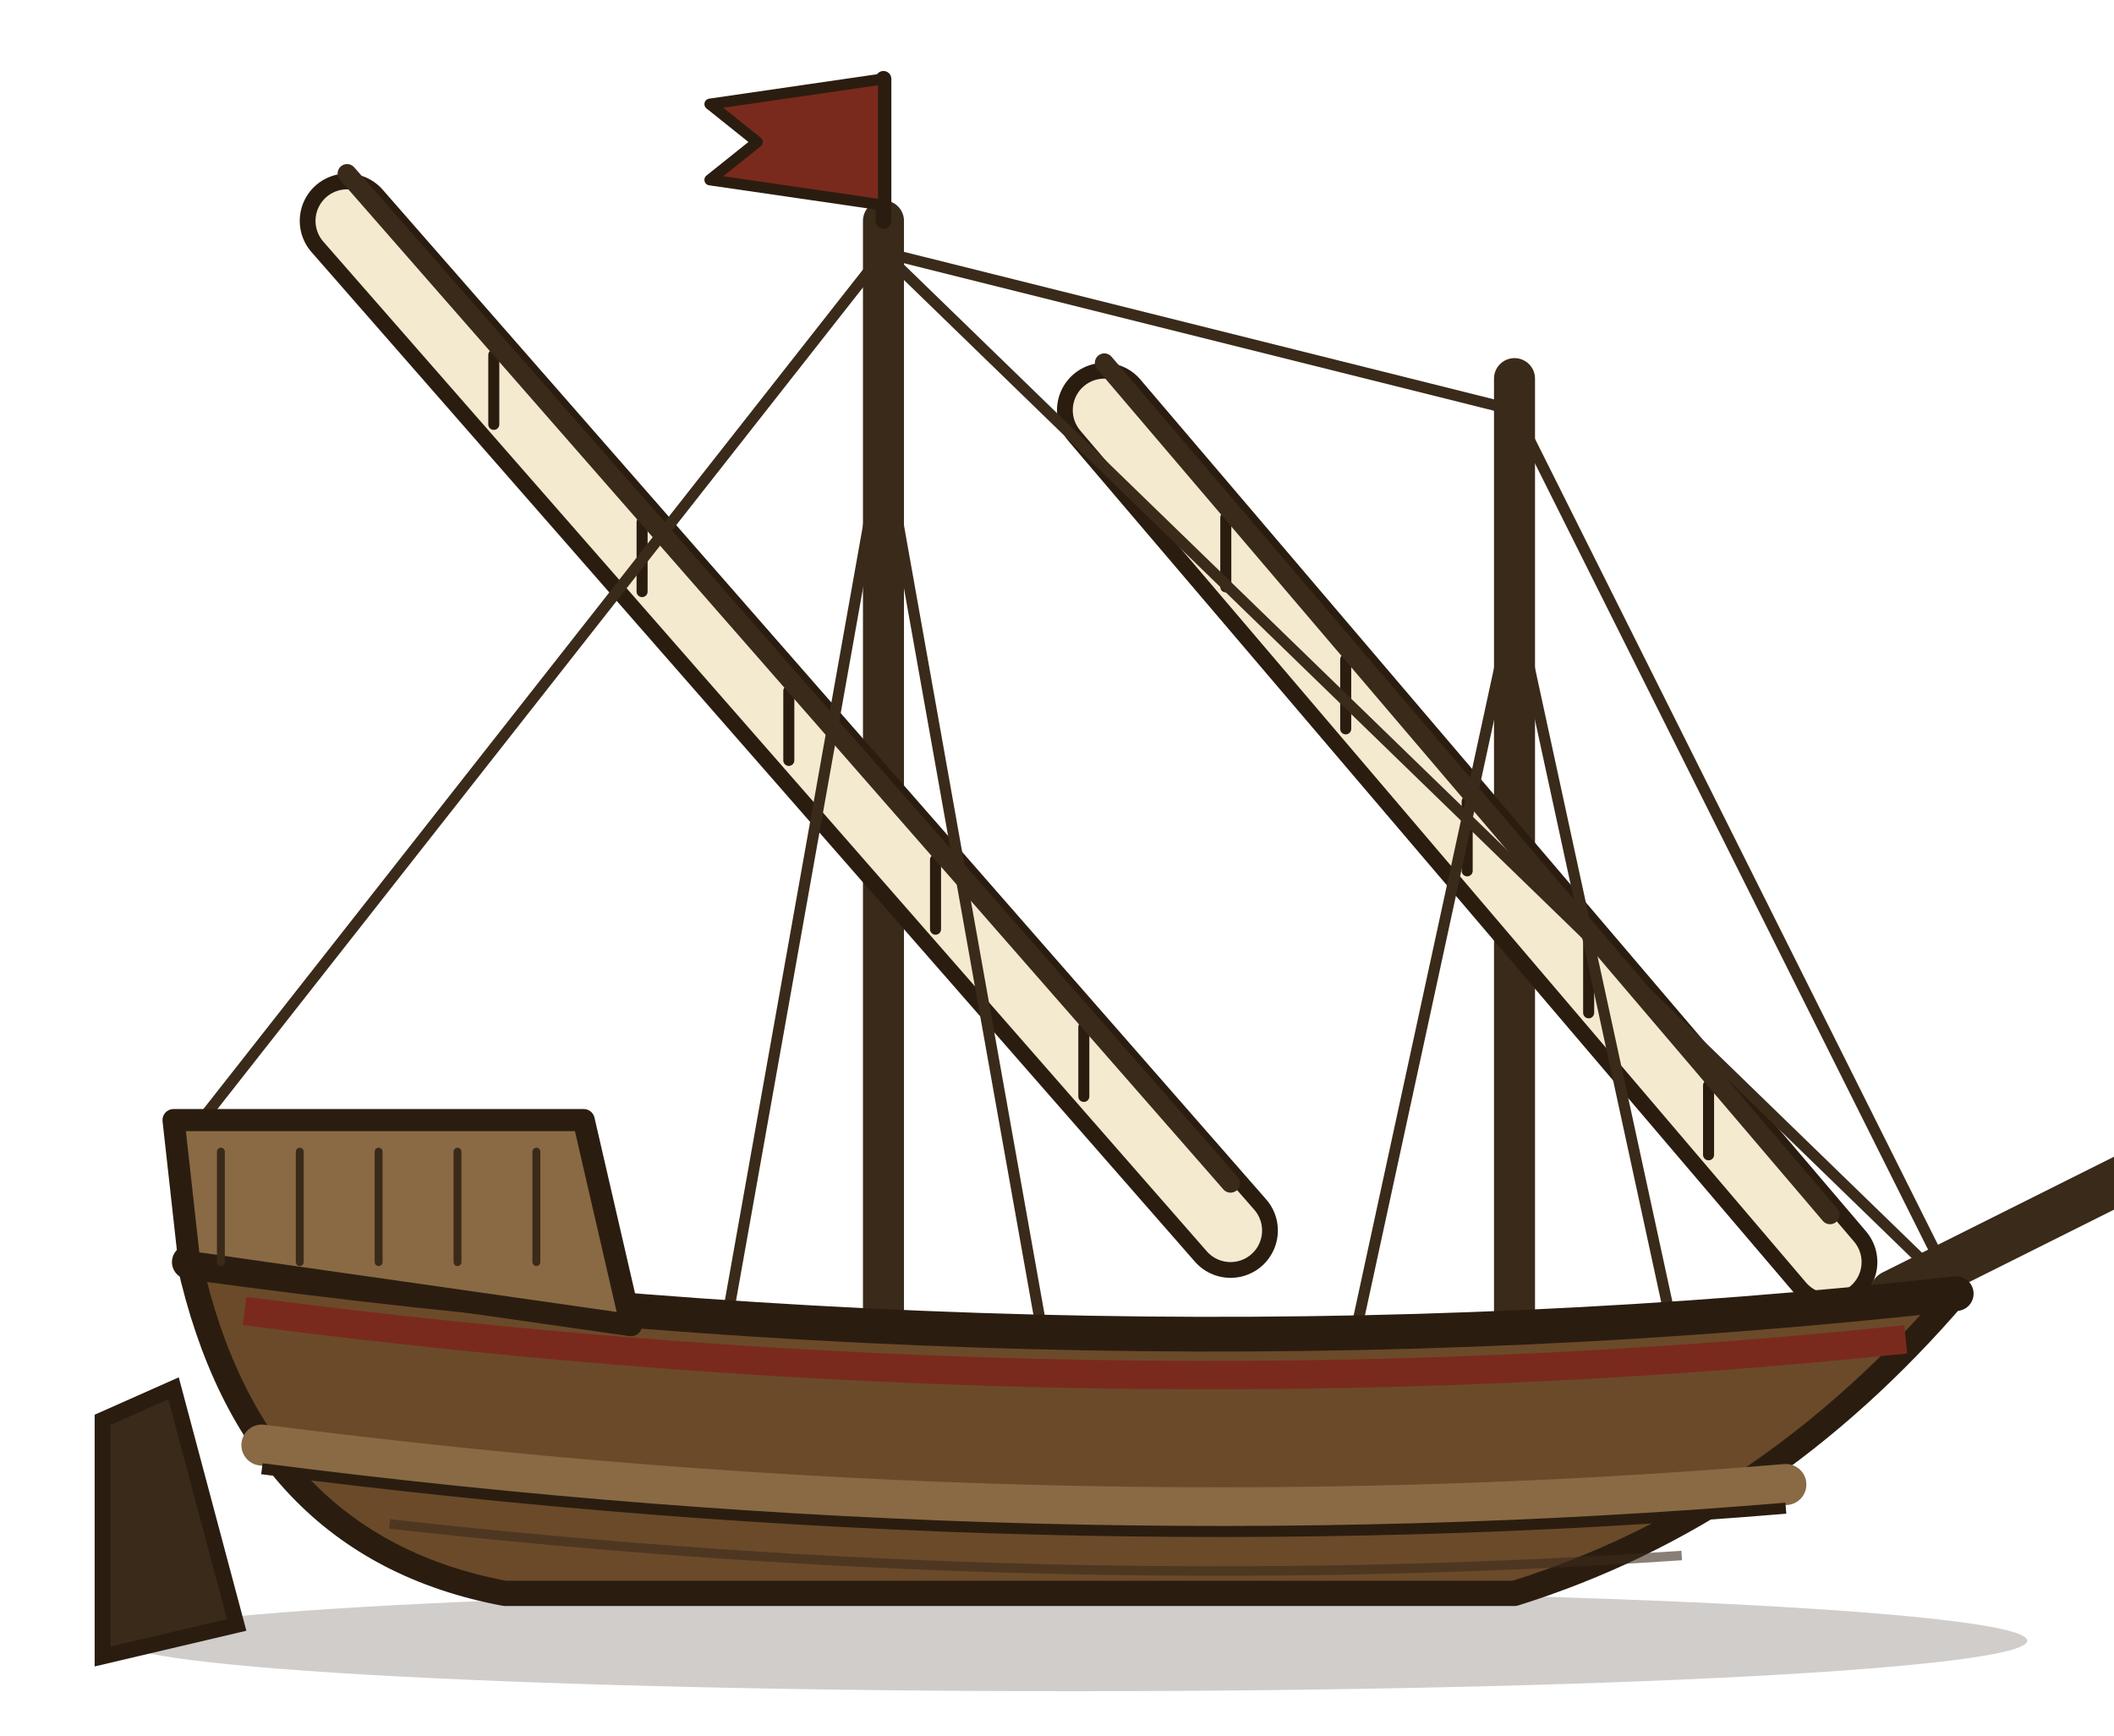
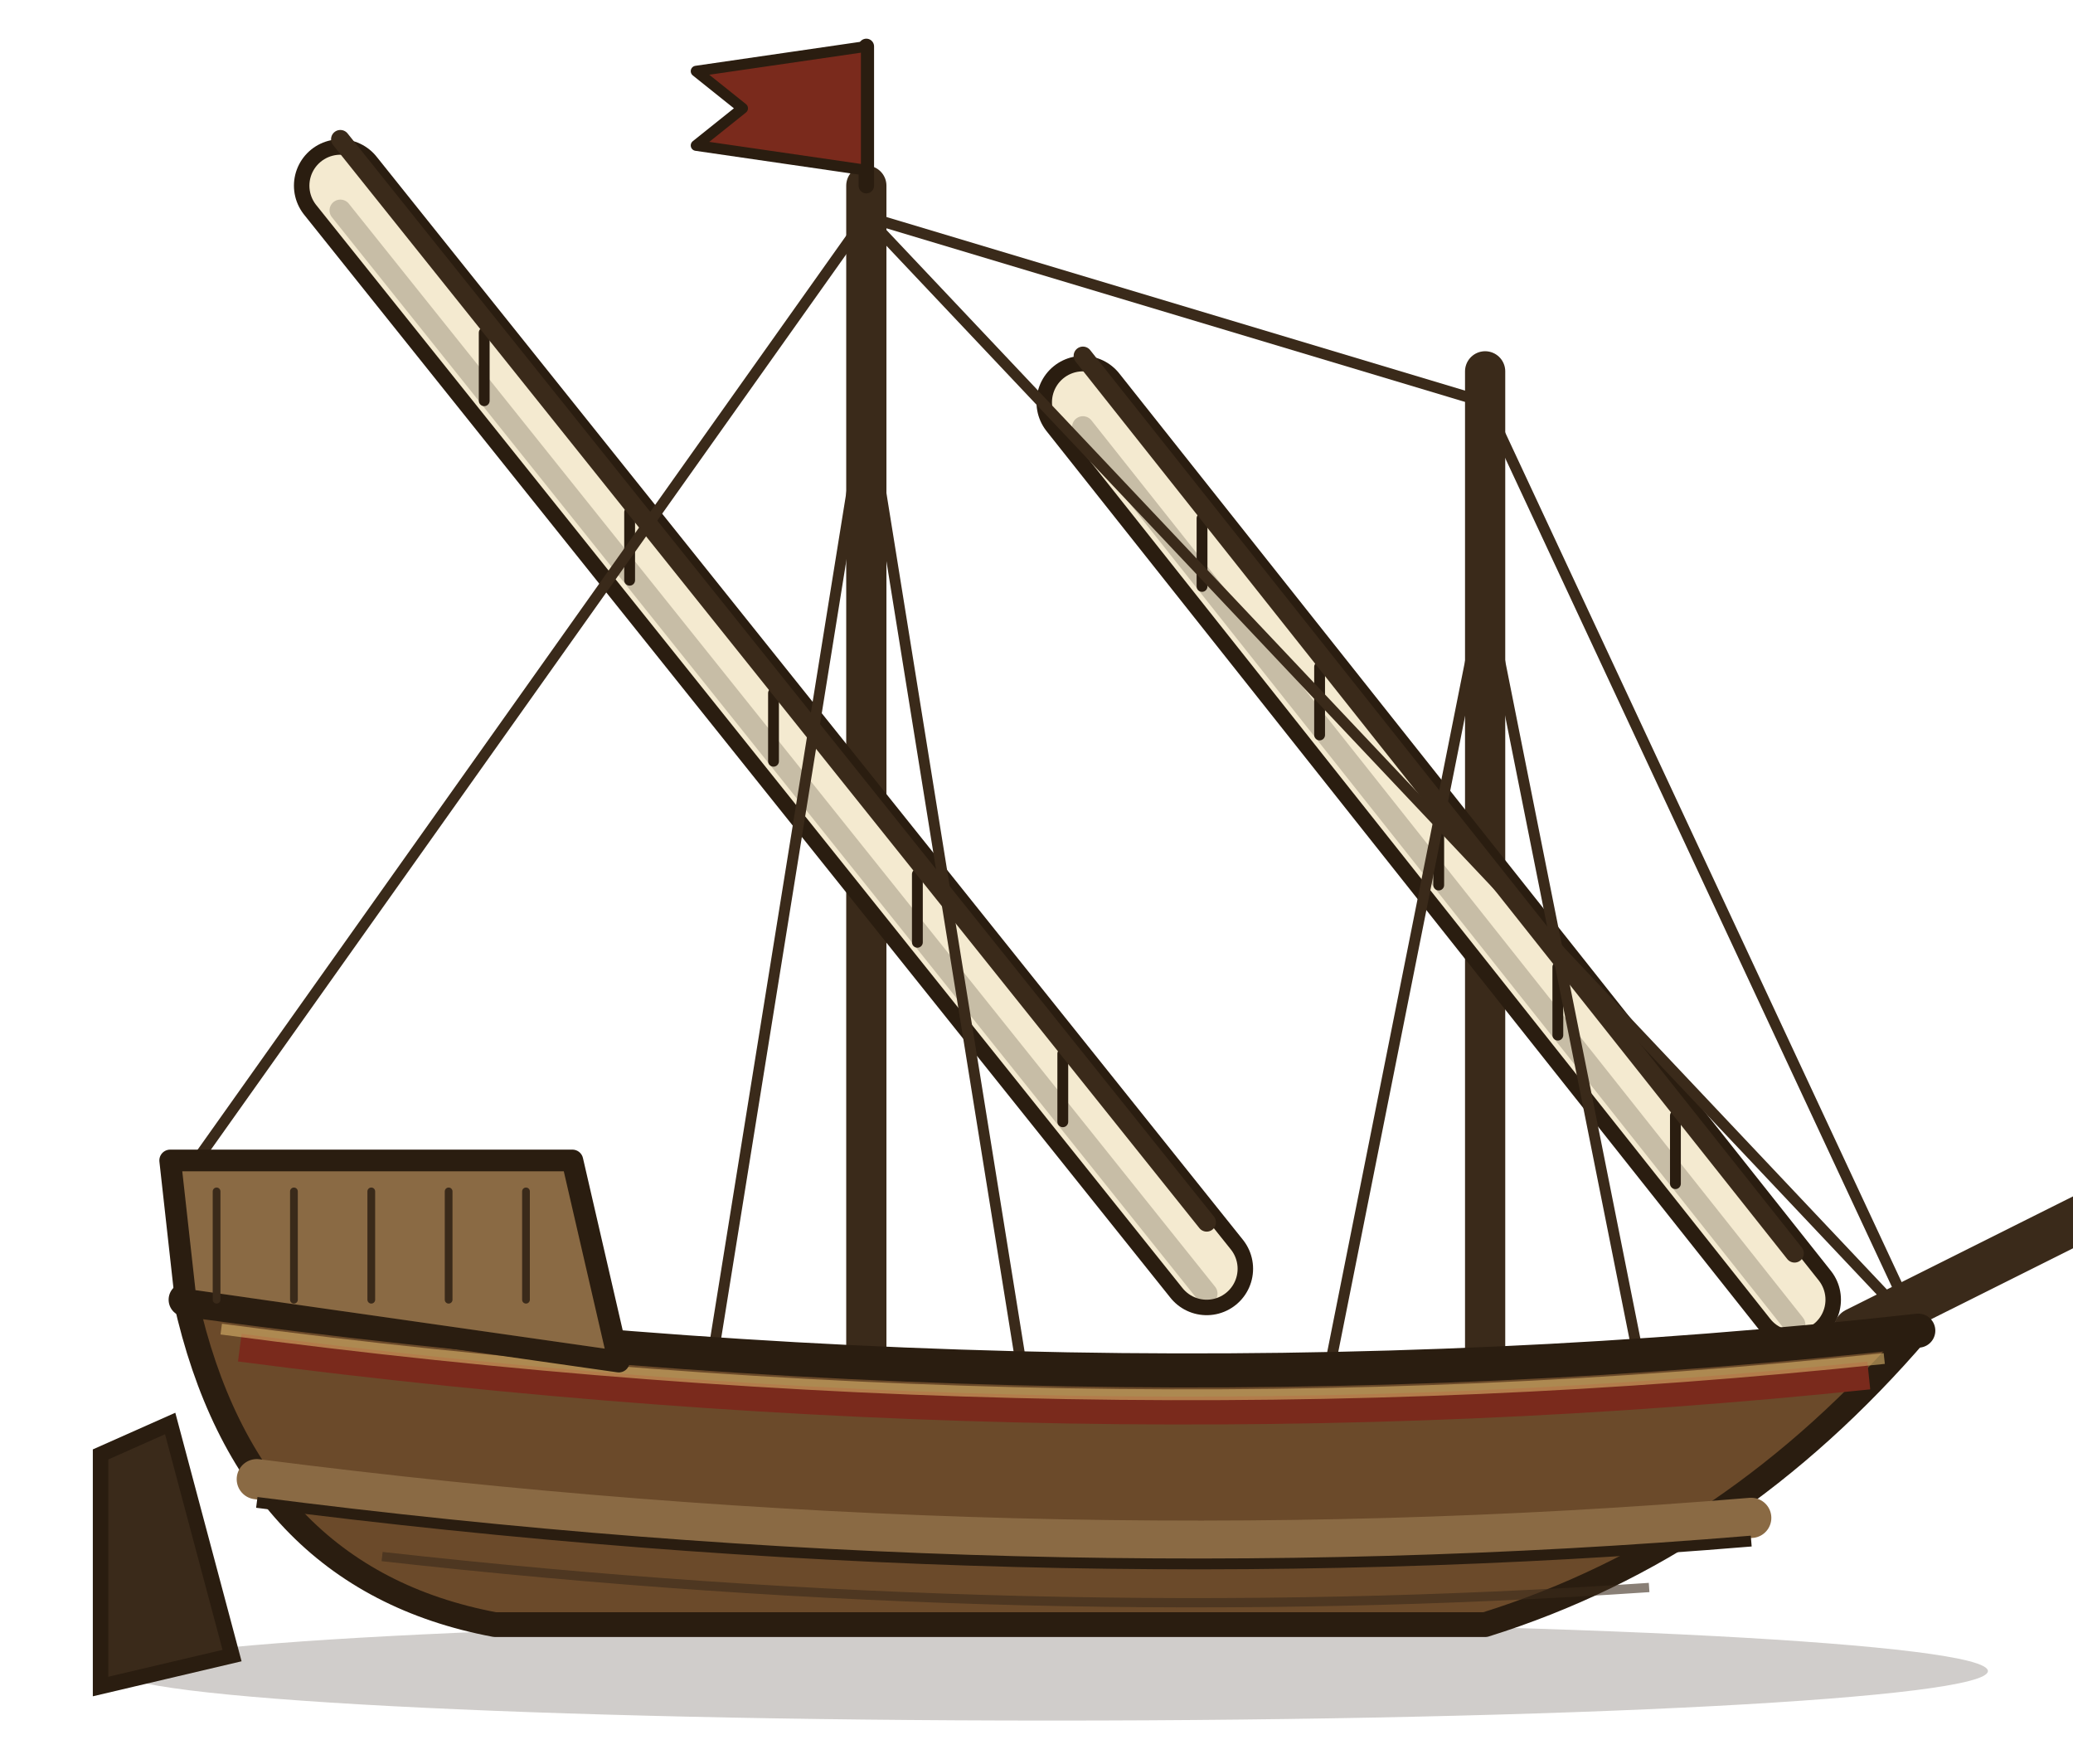
- <svg xmlns="http://www.w3.org/2000/svg" viewBox="0 0 134 110" width="134" height="110" role="img" aria-label="caravel">
-   <g transform="translate(0 0) scale(1) translate(12 102)">
+ <svg xmlns="http://www.w3.org/2000/svg" viewBox="0 0 134 114" width="134" height="114" role="img" aria-label="caravel">
+   <g transform="translate(0 0) scale(1) translate(12 106)">
    <ellipse cx="56" cy="2" rx="60.5" ry="3.2" fill="#2a1d10" opacity=".22" />
-     <path d="M44 -17.875 L44 -88" stroke="#3a2a1a" stroke-width="2.6" fill="none" stroke-linecap="round" />
-     <path d="M66 -24 L10 -88" stroke="#2a1d10" stroke-width="1.4" fill="none" stroke-linecap="round" />
-     <path d="M66 -24 Q38 -56 10 -88" stroke="#2a1d10" stroke-width="6" fill="none" stroke-linecap="round" />
-     <path d="M66 -24 Q38 -56 10 -88" stroke="#f4ead0" stroke-width="4" fill="none" stroke-linecap="round" />
-     <path d="M56.7 -36.9 L56.7 -32.5" stroke="#2a1d10" stroke-width="0.7" fill="none" stroke-linecap="round" />
-     <path d="M47.3 -47.5 L47.3 -43.1" stroke="#2a1d10" stroke-width="0.7" fill="none" stroke-linecap="round" />
-     <path d="M38 -58.2 L38 -53.8" stroke="#2a1d10" stroke-width="0.7" fill="none" stroke-linecap="round" />
-     <path d="M28.7 -68.9 L28.7 -64.5" stroke="#2a1d10" stroke-width="0.7" fill="none" stroke-linecap="round" />
-     <path d="M19.3 -79.5 L19.3 -75.1" stroke="#2a1d10" stroke-width="0.7" fill="none" stroke-linecap="round" />
-     <path d="M66 -24 Q38 -56 10 -88" stroke="#3a2a1a" stroke-width="1.2" fill="none" transform="translate(0 -3)" stroke-linecap="round" />
-     <path d="M44 -74 L34 -17.875" stroke="#3a2a1a" stroke-width="0.7" fill="none" stroke-linecap="round" />
-     <path d="M44 -74 L54 -17.875" stroke="#3a2a1a" stroke-width="0.7" fill="none" stroke-linecap="round" />
-     <path d="M84 -17.875 L84 -78" stroke="#3a2a1a" stroke-width="2.6" fill="none" stroke-linecap="round" />
-     <path d="M104 -22 L58 -76" stroke="#2a1d10" stroke-width="1.4" fill="none" stroke-linecap="round" />
-     <path d="M104 -22 Q81 -49 58 -76" stroke="#2a1d10" stroke-width="6" fill="none" stroke-linecap="round" />
-     <path d="M104 -22 Q81 -49 58 -76" stroke="#f4ead0" stroke-width="4" fill="none" stroke-linecap="round" />
-     <path d="M96.3 -33.2 L96.3 -28.8" stroke="#2a1d10" stroke-width="0.7" fill="none" stroke-linecap="round" />
-     <path d="M88.7 -42.2 L88.7 -37.8" stroke="#2a1d10" stroke-width="0.7" fill="none" stroke-linecap="round" />
-     <path d="M81 -51.2 L81 -46.8" stroke="#2a1d10" stroke-width="0.7" fill="none" stroke-linecap="round" />
-     <path d="M73.3 -60.2 L73.3 -55.8" stroke="#2a1d10" stroke-width="0.7" fill="none" stroke-linecap="round" />
-     <path d="M65.7 -69.2 L65.7 -64.8" stroke="#2a1d10" stroke-width="0.7" fill="none" stroke-linecap="round" />
-     <path d="M104 -22 Q81 -49 58 -76" stroke="#3a2a1a" stroke-width="1.2" fill="none" transform="translate(0 -3)" stroke-linecap="round" />
-     <path d="M84 -64 L74 -17.875" stroke="#3a2a1a" stroke-width="0.7" fill="none" stroke-linecap="round" />
-     <path d="M84 -64 L94 -17.875" stroke="#3a2a1a" stroke-width="0.7" fill="none" stroke-linecap="round" />
-     <path d="M44 -86 L112 -20" stroke="#3a2a1a" stroke-width="0.7" fill="none" stroke-linecap="round" />
-     <path d="M44 -86 L0 -30" stroke="#3a2a1a" stroke-width="0.7" fill="none" stroke-linecap="round" />
-     <path d="M84 -76 L112 -20" stroke="#3a2a1a" stroke-width="0.7" fill="none" stroke-linecap="round" />
-     <path d="M44 -86 L84 -76" stroke="#3a2a1a" stroke-width="0.7" fill="none" stroke-linecap="round" />
+     <path d="M44 -17.875 L44 -94" stroke="#3a2a1a" stroke-width="2.6" fill="none" stroke-linecap="round" />
+     <path d="M66 -24 L10 -94" stroke="#2a1d10" stroke-width="1.4" fill="none" stroke-linecap="round" />
+     <path d="M66 -24 Q38 -59 10 -94" stroke="#2a1d10" stroke-width="6" fill="none" stroke-linecap="round" />
+     <path d="M66 -24 Q38 -59 10 -94" stroke="#f4ead0" stroke-width="4" fill="none" stroke-linecap="round" />
+     <path d="M56.7 -37.9 L56.7 -33.5" stroke="#2a1d10" stroke-width="0.7" fill="none" stroke-linecap="round" />
+     <path d="M47.3 -49.5 L47.3 -45.1" stroke="#2a1d10" stroke-width="0.7" fill="none" stroke-linecap="round" />
+     <path d="M38 -61.2 L38 -56.8" stroke="#2a1d10" stroke-width="0.7" fill="none" stroke-linecap="round" />
+     <path d="M28.7 -72.9 L28.7 -68.5" stroke="#2a1d10" stroke-width="0.7" fill="none" stroke-linecap="round" />
+     <path d="M19.3 -84.5 L19.3 -80.1" stroke="#2a1d10" stroke-width="0.7" fill="none" stroke-linecap="round" />
+     <path d="M66 -24 Q38 -59 10 -94" stroke="#2a1d10" stroke-width="1.4" fill="none" transform="translate(0 1.6)" opacity=".22" stroke-linecap="round" />
+     <path d="M66 -24 Q38 -59 10 -94" stroke="#3a2a1a" stroke-width="1.2" fill="none" transform="translate(0 -3)" stroke-linecap="round" />
+     <path d="M44 -80 L34 -17.875" stroke="#3a2a1a" stroke-width="0.7" fill="none" stroke-linecap="round" />
+     <path d="M44 -80 L54 -17.875" stroke="#3a2a1a" stroke-width="0.7" fill="none" stroke-linecap="round" />
+     <path d="M84 -17.875 L84 -82" stroke="#3a2a1a" stroke-width="2.6" fill="none" stroke-linecap="round" />
+     <path d="M104 -22 L58 -80" stroke="#2a1d10" stroke-width="1.4" fill="none" stroke-linecap="round" />
+     <path d="M104 -22 Q81 -51 58 -80" stroke="#2a1d10" stroke-width="6" fill="none" stroke-linecap="round" />
+     <path d="M104 -22 Q81 -51 58 -80" stroke="#f4ead0" stroke-width="4" fill="none" stroke-linecap="round" />
+     <path d="M96.3 -33.9 L96.3 -29.5" stroke="#2a1d10" stroke-width="0.7" fill="none" stroke-linecap="round" />
+     <path d="M88.7 -43.5 L88.7 -39.1" stroke="#2a1d10" stroke-width="0.7" fill="none" stroke-linecap="round" />
+     <path d="M81 -53.2 L81 -48.8" stroke="#2a1d10" stroke-width="0.7" fill="none" stroke-linecap="round" />
+     <path d="M73.3 -62.9 L73.3 -58.5" stroke="#2a1d10" stroke-width="0.7" fill="none" stroke-linecap="round" />
+     <path d="M65.7 -72.5 L65.7 -68.1" stroke="#2a1d10" stroke-width="0.7" fill="none" stroke-linecap="round" />
+     <path d="M104 -22 Q81 -51 58 -80" stroke="#2a1d10" stroke-width="1.4" fill="none" transform="translate(0 1.6)" opacity=".22" stroke-linecap="round" />
+     <path d="M104 -22 Q81 -51 58 -80" stroke="#3a2a1a" stroke-width="1.2" fill="none" transform="translate(0 -3)" stroke-linecap="round" />
+     <path d="M84 -68 L74 -17.875" stroke="#3a2a1a" stroke-width="0.7" fill="none" stroke-linecap="round" />
+     <path d="M84 -68 L94 -17.875" stroke="#3a2a1a" stroke-width="0.7" fill="none" stroke-linecap="round" />
+     <path d="M44 -92 L112 -20" stroke="#3a2a1a" stroke-width="0.7" fill="none" stroke-linecap="round" />
+     <path d="M44 -92 L0 -30" stroke="#3a2a1a" stroke-width="0.7" fill="none" stroke-linecap="round" />
+     <path d="M84 -80 L112 -20" stroke="#3a2a1a" stroke-width="0.7" fill="none" stroke-linecap="round" />
+     <path d="M44 -92 L84 -80" stroke="#3a2a1a" stroke-width="0.7" fill="none" stroke-linecap="round" />
    <path d="M108 -20 L124 -28" stroke="#3a2a1a" stroke-width="3" fill="none" stroke-linecap="round" />
    <path d="M-1 -14 L-5.5 -12 L-5.5 3 L3 1 Z" fill="#3a2a1a" stroke="#2a1d10" stroke-width="1" />
    <path d="M0 -22 Q4 -4 20 -1 L84 -1 Q100 -6 112 -20 Q58 -14 0 -22 Z" fill="#6b4a2a" stroke="#2a1d10" stroke-width="1.6" stroke-linejoin="round" />
    <path d="M12.7 -5.4 Q54.7 -0.7 94.6 -3.4" stroke="#3a2a1a" stroke-width="0.6" opacity=".6" fill="none" />
    <path d="M3.5 -18.9 Q57.9 -11.8 108.8 -17.1" stroke="#7a2a1c" stroke-width="1.8" fill="none" />
    <path d="M4.6 -10.4 Q54.4 -4 101.2 -7.9" stroke="#8a6a44" stroke-width="2.6" fill="none" stroke-linecap="round" />
    <path d="M4.6 -8.9 Q54.4 -2.5 101.2 -6.4" stroke="#2a1d10" stroke-width="0.7" fill="none" />
    <path d="M0 -22 Q58 -14 112 -20" stroke="#2a1d10" stroke-width="2.2" fill="none" stroke-linecap="round" />
+     <path d="M2.3 -20.1 Q57.9 -12.7 109.8 -18.2" stroke="#d9b36a" stroke-width=".7" opacity=".6" fill="none" />
    <path d="M0 -22 L-1 -31 L25 -31 L28 -18 Z" fill="#8a6a44" stroke="#2a1d10" stroke-width="1.4" stroke-linejoin="round" />
    <path d="M2 -29 L2 -22" stroke="#3a2a1a" stroke-width="0.5" fill="none" stroke-linecap="round" />
    <path d="M7 -29 L7 -22" stroke="#3a2a1a" stroke-width="0.5" fill="none" stroke-linecap="round" />
    <path d="M12 -29 L12 -22" stroke="#3a2a1a" stroke-width="0.5" fill="none" stroke-linecap="round" />
    <path d="M17 -29 L17 -22" stroke="#3a2a1a" stroke-width="0.5" fill="none" stroke-linecap="round" />
    <path d="M22 -29 L22 -22" stroke="#3a2a1a" stroke-width="0.5" fill="none" stroke-linecap="round" />
-     <path d="M44 -88 L44 -97" stroke="#2a1d10" stroke-width="1" fill="none" stroke-linecap="round" />
-     <path d="M44 -97 l-11 1.6 l3 2.4 l-3 2.4 l11 1.6 Z" fill="#7a2a1c" stroke="#2a1d10" stroke-width=".7" stroke-linejoin="round" />
+     <path d="M44 -94 L44 -103" stroke="#2a1d10" stroke-width="1" fill="none" stroke-linecap="round" />
+     <path d="M44 -103 l-11 1.6 l3 2.4 l-3 2.4 l11 1.6 Z" fill="#7a2a1c" stroke="#2a1d10" stroke-width=".7" stroke-linejoin="round" />
  </g>
</svg>
